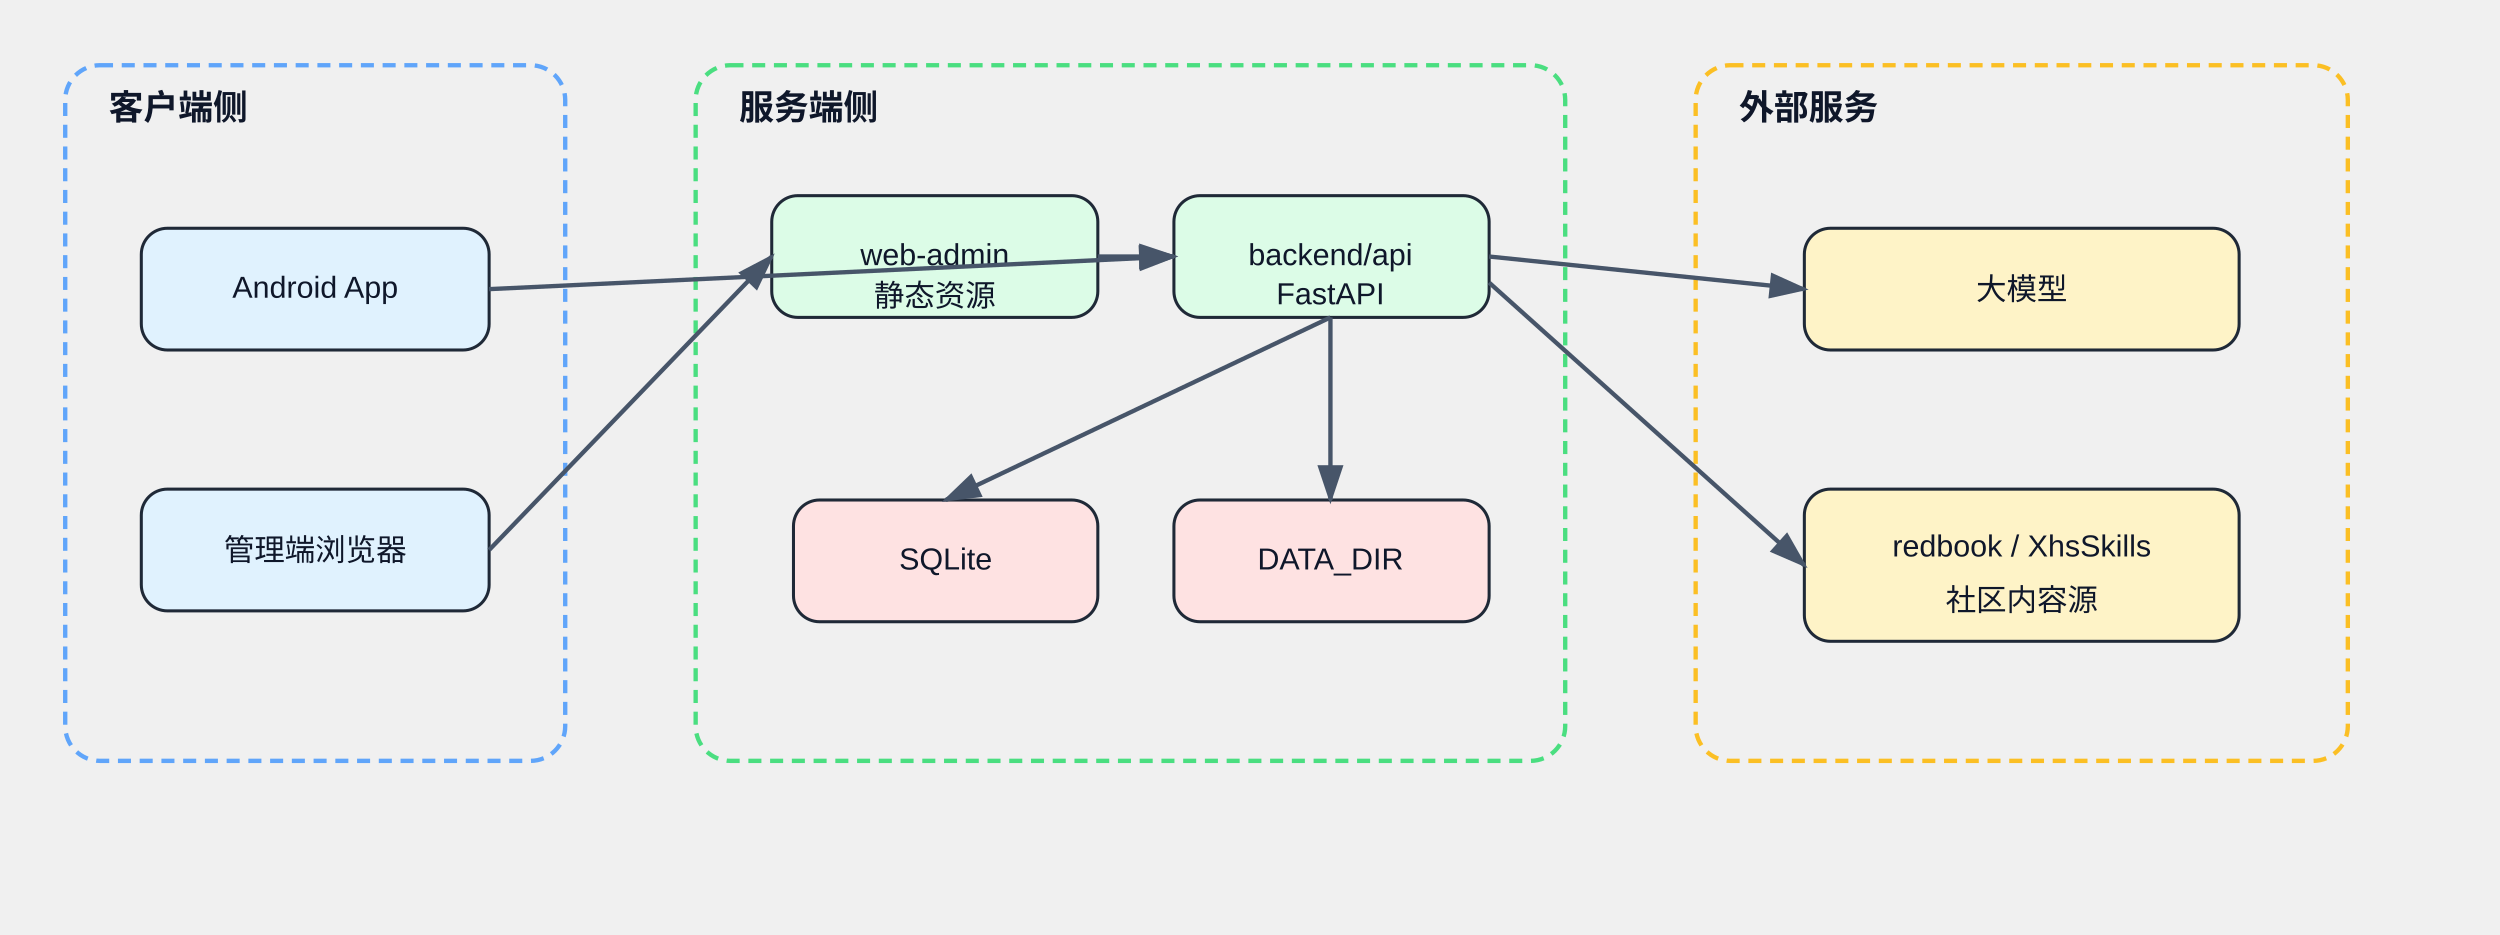
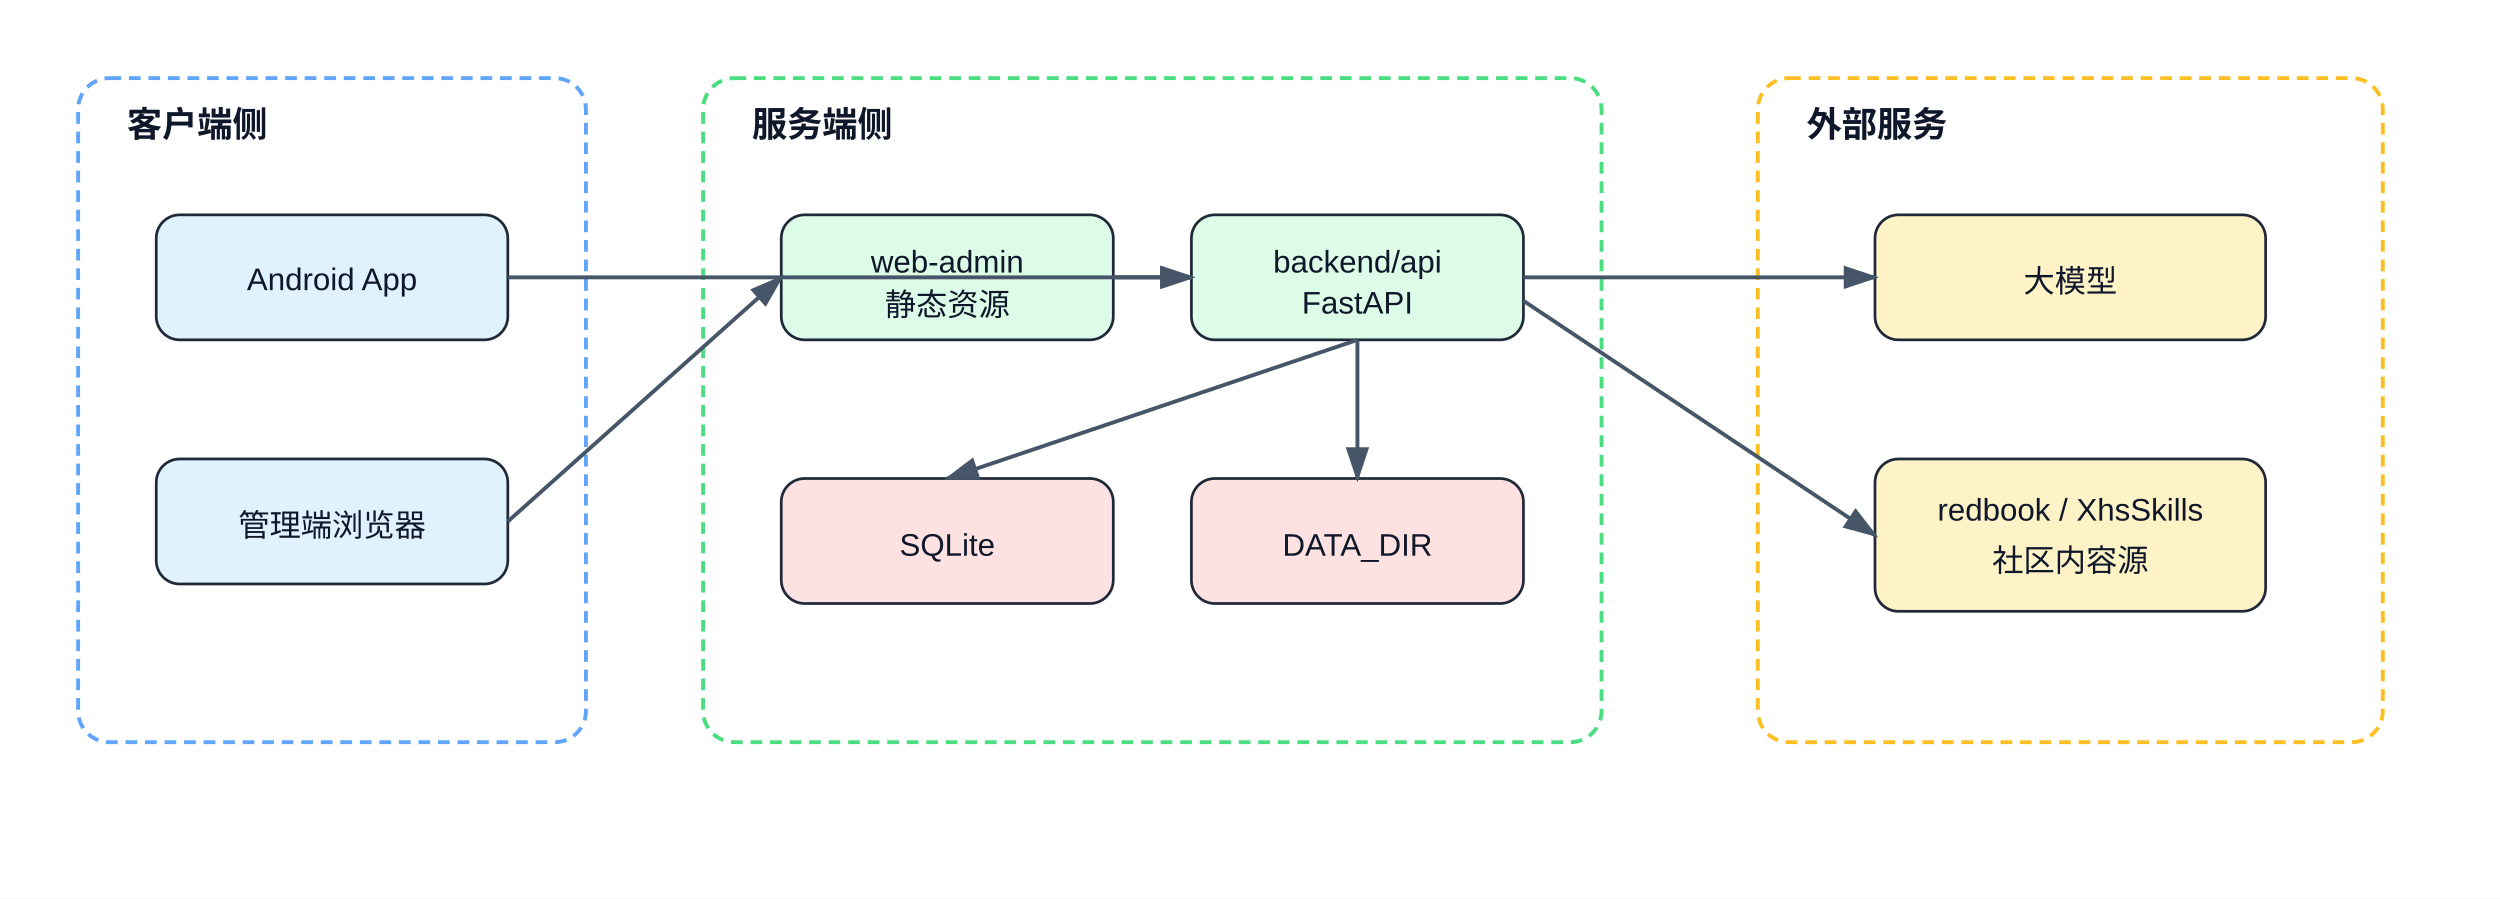
- <svg xmlns="http://www.w3.org/2000/svg" width="1150" height="430" viewBox="0 0 1150 430">
+ <svg xmlns="http://www.w3.org/2000/svg" width="1280" height="460" viewBox="0 0 1280 460">
  <defs>
    <marker id="arrow" markerWidth="10" markerHeight="10" refX="8" refY="3" orient="auto" markerUnits="strokeWidth">
      <path d="M0,0 L0,6 L9,3 z" fill="#475569" />
    </marker>
    <style>
      .group { fill: none; stroke-width: 2; stroke-dasharray: 6 4; rx: 16; ry: 16; }
      .box { rx: 12; ry: 12; stroke: #1f2937; stroke-width: 1.4; }
-       .title { font: 16px Arial, sans-serif; fill: #0f172a; font-weight: bold; }
-       .text { font: 14px Arial, sans-serif; fill: #0f172a; text-anchor: middle; dominant-baseline: middle; }
+       .title { font: 18px Arial, sans-serif; fill: #0f172a; font-weight: bold; }
+       .text { font: 16px Arial, sans-serif; fill: #0f172a; text-anchor: middle; dominant-baseline: middle; }
      .line { stroke: #475569; stroke-width: 2; fill: none; marker-end: url(#arrow); }
    </style>
  </defs>
-   <rect x="30" y="30" width="230" height="320" class="group" stroke="#60a5fa" />
-   <text x="50" y="55" class="title">客户端侧</text>
-   <rect x="65" y="105" width="160" height="56" class="box" fill="#e0f2fe" />
-   <text x="145" y="133" class="text">Android App</text>
-   <rect x="65" y="225" width="160" height="56" class="box" fill="#e0f2fe" />
-   <text x="145" y="253" class="text">管理端浏览器</text>
-   <rect x="320" y="30" width="400" height="320" class="group" stroke="#4ade80" />
-   <text x="340" y="55" class="title">服务端侧</text>
-   <rect x="355" y="90" width="150" height="56" class="box" fill="#dcfce7" />
-   <text x="430" y="118" class="text">web-admin</text>
-   <text x="430" y="136" class="text">静态资源</text>
-   <rect x="540" y="90" width="145" height="56" class="box" fill="#dcfce7" />
-   <text x="612" y="118" class="text">backend/api</text>
-   <text x="612" y="136" class="text">FastAPI</text>
-   <rect x="365" y="230" width="140" height="56" class="box" fill="#fee2e2" />
-   <text x="435" y="258" class="text">SQLite</text>
-   <rect x="540" y="230" width="145" height="56" class="box" fill="#fee2e2" />
-   <text x="612" y="258" class="text">DATA_DIR</text>
-   <rect x="780" y="30" width="300" height="320" class="group" stroke="#fbbf24" />
-   <text x="800" y="55" class="title">外部服务</text>
-   <rect x="830" y="105" width="200" height="56" class="box" fill="#fef3c7" />
-   <text x="930" y="133" class="text">大模型</text>
-   <rect x="830" y="225" width="200" height="70" class="box" fill="#fef3c7" />
-   <text x="930" y="252" class="text">redbook / XhsSkills</text>
-   <text x="930" y="276" class="text">社区内容源</text>
-   <path d="M225 133 L540 118" class="line" />
-   <path d="M225 253 L355 118" class="line" />
-   <path d="M505 118 L540 118" class="line" />
-   <path d="M612 146 L435 230" class="line" />
-   <path d="M612 146 L612 230" class="line" />
-   <path d="M685 118 L830 133" class="line" />
-   <path d="M685 130 L830 260" class="line" />
+   <rect x="0" y="0" width="1280" height="460" fill="#ffffff" />
+   <rect x="40" y="40" width="260" height="340" class="group" stroke="#60a5fa" />
+   <text x="65" y="70" class="title">客户端侧</text>
+   <rect x="80" y="110" width="180" height="64" class="box" fill="#e0f2fe" />
+   <text x="170" y="144" class="text">Android App</text>
+   <rect x="80" y="235" width="180" height="64" class="box" fill="#e0f2fe" />
+   <text x="170" y="269" class="text">管理端浏览器</text>
+   <rect x="360" y="40" width="460" height="340" class="group" stroke="#4ade80" />
+   <text x="385" y="70" class="title">服务端侧</text>
+   <rect x="400" y="110" width="170" height="64" class="box" fill="#dcfce7" />
+   <text x="485" y="135" class="text">web-admin</text>
+   <text x="485" y="156" class="text">静态资源</text>
+   <rect x="610" y="110" width="170" height="64" class="box" fill="#dcfce7" />
+   <text x="695" y="135" class="text">backend/api</text>
+   <text x="695" y="156" class="text">FastAPI</text>
+   <rect x="400" y="245" width="170" height="64" class="box" fill="#fee2e2" />
+   <text x="485" y="280" class="text">SQLite</text>
+   <rect x="610" y="245" width="170" height="64" class="box" fill="#fee2e2" />
+   <text x="695" y="280" class="text">DATA_DIR</text>
+   <rect x="900" y="40" width="320" height="340" class="group" stroke="#fbbf24" />
+   <text x="925" y="70" class="title">外部服务</text>
+   <rect x="960" y="110" width="200" height="64" class="box" fill="#fef3c7" />
+   <text x="1060" y="144" class="text">大模型</text>
+   <rect x="960" y="235" width="200" height="78" class="box" fill="#fef3c7" />
+   <text x="1060" y="262" class="text">redbook / XhsSkills</text>
+   <text x="1060" y="287" class="text">社区内容源</text>
+   <path d="M260 142 L610 142" class="line" />
+   <path d="M260 267 L400 142" class="line" />
+   <path d="M570 142 L610 142" class="line" />
+   <path d="M695 174 L485 245" class="line" />
+   <path d="M695 174 L695 245" class="line" />
+   <path d="M780 142 L960 142" class="line" />
+   <path d="M780 154 L960 274" class="line" />
</svg>
